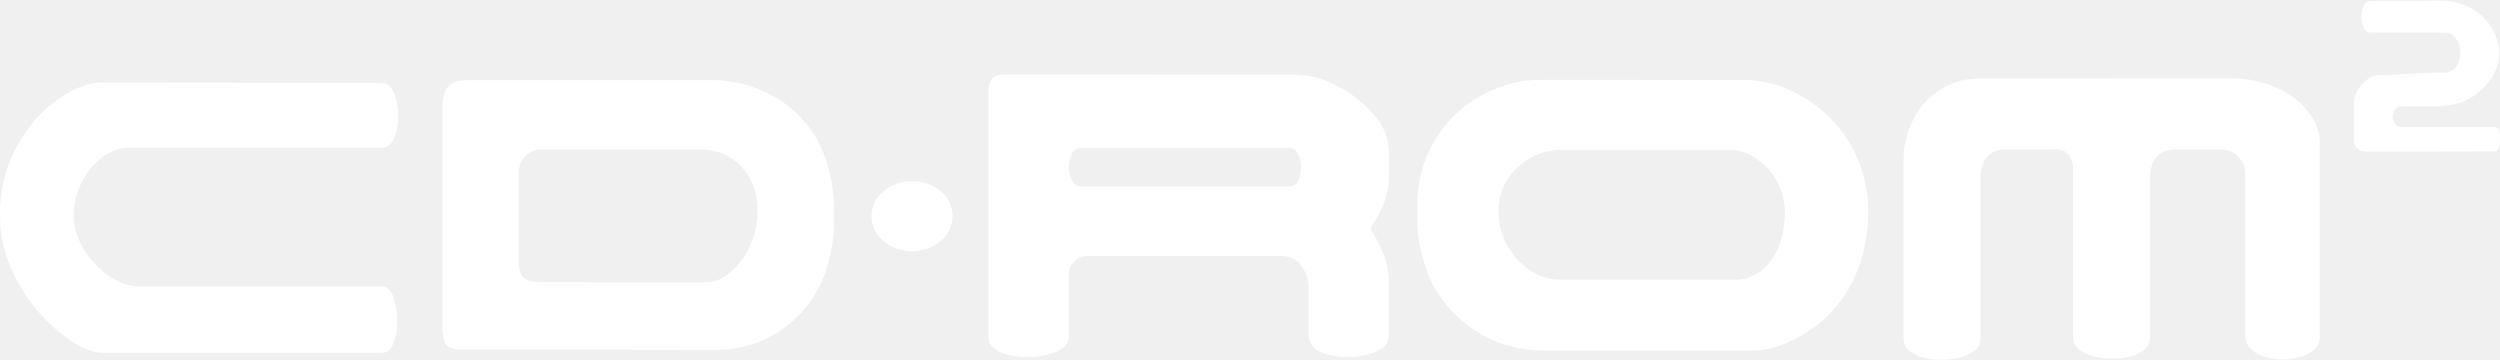
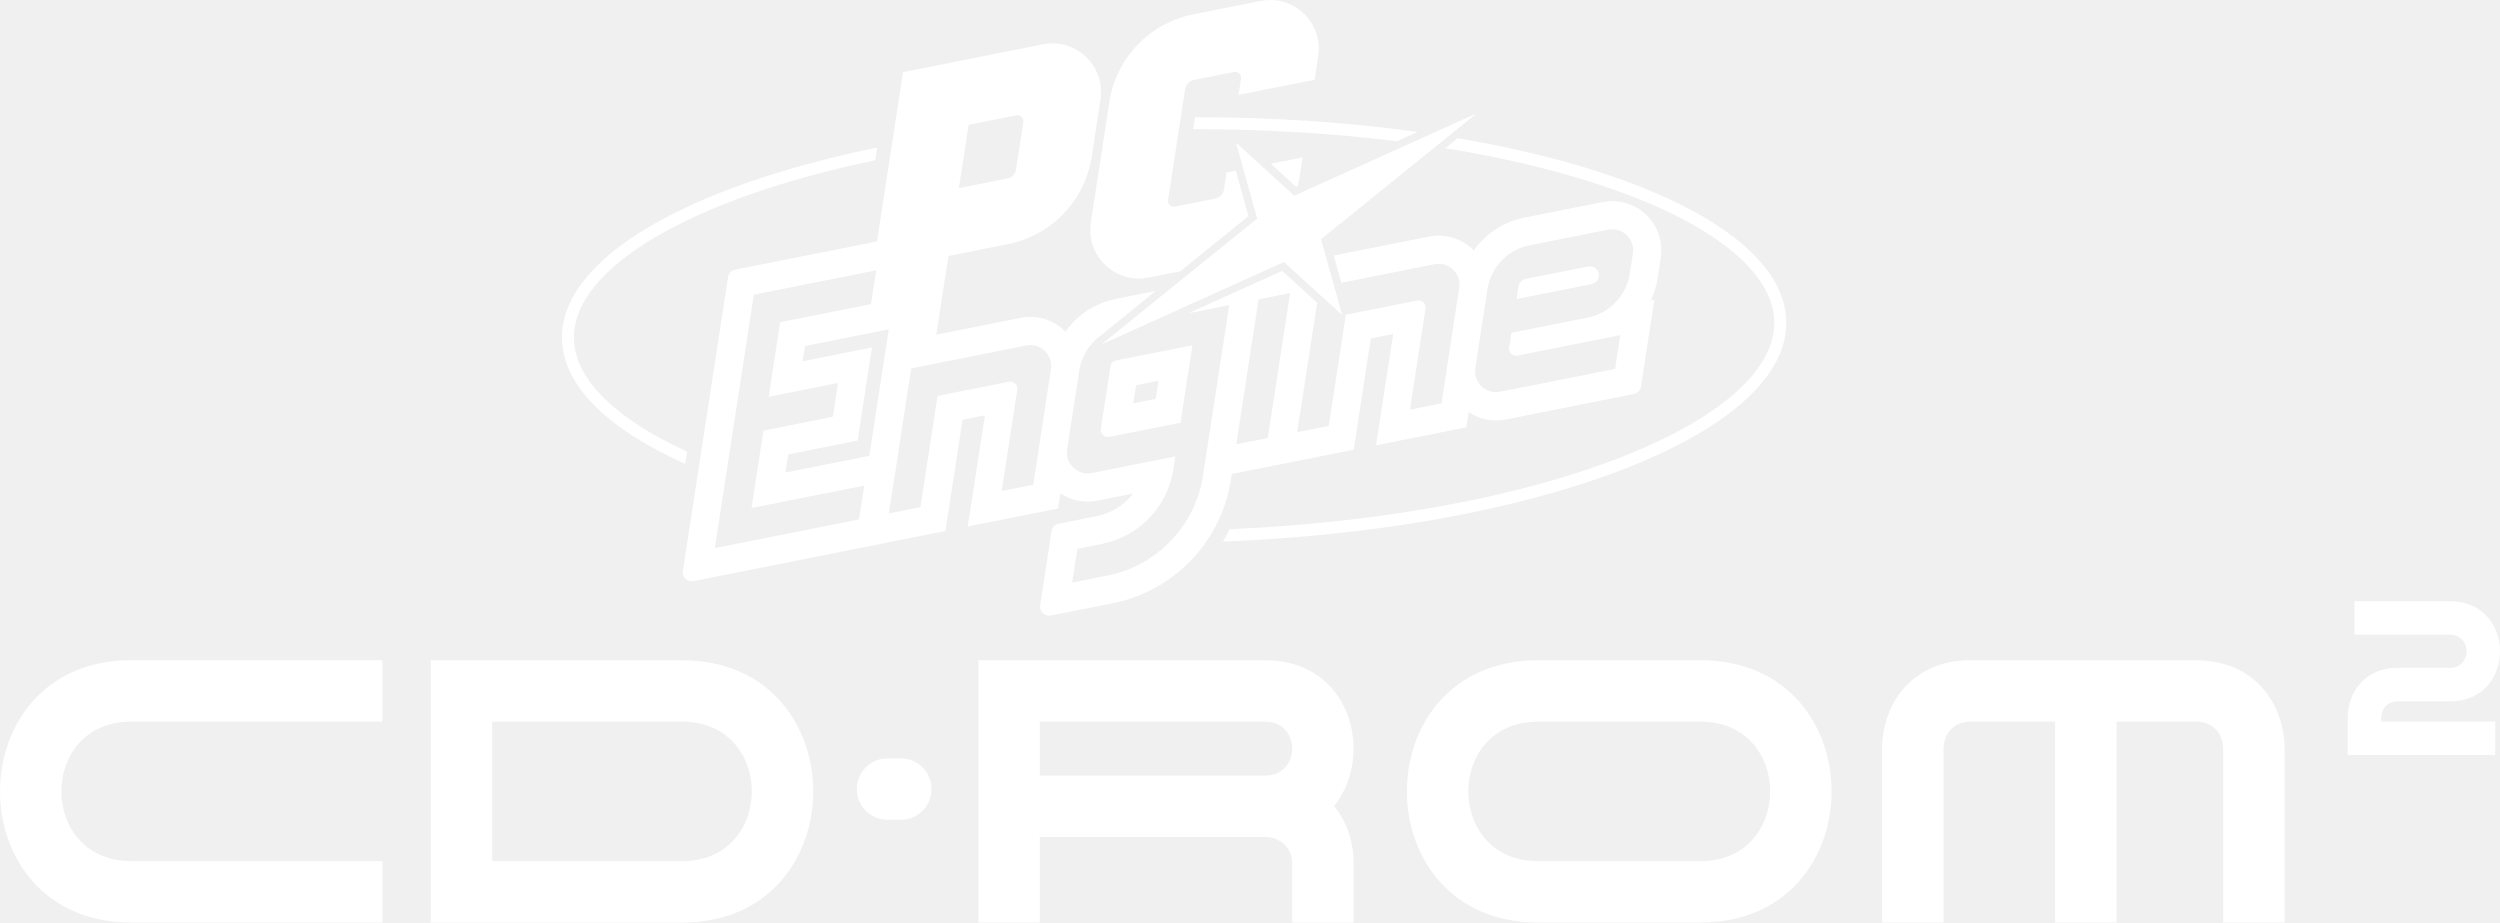
- <svg xmlns="http://www.w3.org/2000/svg" id="Warstwa_1" data-name="Warstwa 1" viewBox="0 0 420.71 60.56">
-   <path d="M234.54,193.85c7.82,0,15.65,0,23.47,0a15.31,15.31,0,0,1,6.74,1.54,21.66,21.66,0,0,1,5.37,3.62,15.29,15.29,0,0,1,2.57,3,9,9,0,0,1,1.48,5c0,1.39,0,2.78,0,4.16a11.09,11.09,0,0,1-.82,4.22,21.75,21.75,0,0,1-1.48,3c-.17.28-.34.57-.53.84a.92.92,0,0,0,0,1.09c.21.33.4.66.6,1a20.57,20.57,0,0,1,1.42,3,12,12,0,0,1,.78,4.23c0,2.83,0,5.66,0,8.49,0,.17,0,.34,0,.5a2.74,2.74,0,0,1-1.48,2.6,7.8,7.8,0,0,1-2.32.89,13.57,13.57,0,0,1-5.95.06,8.16,8.16,0,0,1-2-.71,2.92,2.92,0,0,1-1.73-2.8c0-2.27,0-4.55,0-6.82,0-.5,0-1,0-1.5a6.14,6.14,0,0,0-1.05-2.95,4,4,0,0,0-3.48-1.93h-31c-.61,0-1.23,0-1.83,0a3.13,3.13,0,0,0-3,3c0,.44,0,.89,0,1.33q0,4.08,0,8.16c0,.39,0,.77,0,1.16a2.34,2.34,0,0,1-.87,1.73,5.53,5.53,0,0,1-1.9,1,13.5,13.5,0,0,1-6.25.47,8.4,8.4,0,0,1-2.09-.51,5.27,5.27,0,0,1-1.58-.9,2.38,2.38,0,0,1-.85-1.75c0-.39,0-.77,0-1.16V197.52c0-.38,0-.77,0-1.16a4.5,4.5,0,0,1,.19-1,2.06,2.06,0,0,1,1.67-1.45,3.74,3.74,0,0,1,.82-.08h25.14Zm5.21,18.82h17.62a1.67,1.67,0,0,0,1.64-1.18,5.55,5.55,0,0,0-.16-4.36,1.21,1.21,0,0,0-.18-.28,1.43,1.43,0,0,0-1.11-.64l-1.49,0H222.32a1.69,1.69,0,0,0-1.49.9,5.18,5.18,0,0,0,.08,4.78,1.55,1.55,0,0,0,1.22.76c.5,0,1,0,1.49,0Z" transform="translate(-40.43 -181.3)" fill="white" />
-   <path d="M395,194.47h20.3a21.11,21.11,0,0,1,4.63.41,16.74,16.74,0,0,1,6.09,2.57,12.65,12.65,0,0,1,3.55,3.7,7.59,7.59,0,0,1,1.24,4.24c0,1.17,0,2.33,0,3.5v27.45c0,.56,0,1.11,0,1.67a2.86,2.86,0,0,1-1,2.18,5.39,5.39,0,0,1-2,1.1,10.32,10.32,0,0,1-4.93.36,8.78,8.78,0,0,1-2.08-.57,5.59,5.59,0,0,1-1.42-.87,3.13,3.13,0,0,1-1.11-2.33c0-.5,0-1,0-1.5V212.09c0-.5,0-1,0-1.5a4.09,4.09,0,0,0-4.11-4.13h-7a12.29,12.29,0,0,0-1.49.06,3.58,3.58,0,0,0-3,2.32,5.4,5.4,0,0,0-.42,1.94q0,.91,0,1.83v25.46a2.72,2.72,0,0,1-1.19,2.26,6,6,0,0,1-2.27,1,12.42,12.42,0,0,1-6.57-.22,5.53,5.53,0,0,1-1.64-.79,2.7,2.7,0,0,1-1.28-2.38c0-.5,0-1,0-1.5v-25q0-.91,0-1.83a4.25,4.25,0,0,0-.37-1.61,2.37,2.37,0,0,0-2-1.54,11.14,11.14,0,0,0-1.16,0h-7.32c-.33,0-.67,0-1,0a3.76,3.76,0,0,0-3.43,2.7,6,6,0,0,0-.32,1.79c0,.56,0,1.11,0,1.67v24.29c0,.5,0,1,0,1.5a2.29,2.29,0,0,1-.71,1.63,4.78,4.78,0,0,1-1.52,1,8.41,8.41,0,0,1-2.24.63,12.88,12.88,0,0,1-5.28-.23,6.1,6.1,0,0,1-2-.91,2.81,2.81,0,0,1-1.18-2.11c0-.33,0-.66,0-1V208.16a14,14,0,0,1,2.3-7.87,12.09,12.09,0,0,1,10.29-5.77c3.05-.08,6.1,0,9.16,0H395Z" transform="translate(-40.43 -181.3)" fill="white" />
-   <path d="M316.79,194.75c5.6,0,11.2.05,16.8,0a18.52,18.52,0,0,1,9,2.19,22.22,22.22,0,0,1,10.42,11,22.83,22.83,0,0,1,1.73,10.89,26,26,0,0,1-1.21,6.53,21.81,21.81,0,0,1-13.9,14.2,12.92,12.92,0,0,1-4.4.75h-3.5c-10.48,0-21,0-31.44,0a21.07,21.07,0,0,1-13.38-4.68,20.18,20.18,0,0,1-6.9-10.36,23.73,23.73,0,0,1-1.06-6.37c0-1.33,0-2.67,0-4A21,21,0,0,1,280.8,207,20.78,20.78,0,0,1,293,195.9a19,19,0,0,1,6.68-1.16c5.38,0,10.75,0,16.13,0Zm.57,33.62h15a7.28,7.28,0,0,0,5.46-2.43,10.07,10.07,0,0,0,2.1-3.55,16.45,16.45,0,0,0,.87-5.73,10.67,10.67,0,0,0-.41-2.62,10.84,10.84,0,0,0-5.72-6.79,6,6,0,0,0-3-.72H303.47c-.33,0-.67,0-1,0-.49.05-1,.1-1.48.2a10.74,10.74,0,0,0-4.71,2.34,9.66,9.66,0,0,0-3.66,8,11.63,11.63,0,0,0,4.74,9.29,8.55,8.55,0,0,0,5.86,2c.33,0,.66,0,1,0Z" transform="translate(-40.43 -181.3)" fill="white" />
-   <path d="M140.17,240.15H119.69c-.66,0-1.33,0-2,0a5.6,5.6,0,0,1-1.29-.28,1.82,1.82,0,0,1-1.27-1.43,15.58,15.58,0,0,1-.25-1.8,11.42,11.42,0,0,1,0-1.17V200a10.87,10.87,0,0,1,.18-2.48,3.16,3.16,0,0,1,2.84-2.64,13.78,13.78,0,0,1,1.82-.1h40.95a20.93,20.93,0,0,1,9.11,2.29,18.85,18.85,0,0,1,9.54,10.84,24.93,24.93,0,0,1,1.39,7,40.08,40.08,0,0,1,0,5.48,25.36,25.36,0,0,1-1.89,8.06,19.38,19.38,0,0,1-18,11.73Q150.49,240.14,140.17,240.15Zm5.18-11.35h5.49c2.77,0,5.55,0,8.32,0a5.52,5.52,0,0,0,3.14-.92,12.09,12.09,0,0,0,1.45-1.11,10.53,10.53,0,0,0,1.91-2.3,14,14,0,0,0,2.05-10,9.44,9.44,0,0,0-2-4.51,9.07,9.07,0,0,0-7.39-3.49q-12.9,0-25.8,0c-.39,0-.78,0-1.17,0a3.73,3.73,0,0,0-3.61,3.66c0,.38,0,.77,0,1.16v13.81a11.73,11.73,0,0,0,.06,1.33,2.27,2.27,0,0,0,1.81,2.12,8.18,8.18,0,0,0,2.31.24Z" transform="translate(-40.43 -181.3)" fill="white" />
-   <path d="M80.6,195.23h24a2,2,0,0,1,1.57.8,4.23,4.23,0,0,1,.77,1.47,10.68,10.68,0,0,1,.08,6.38,4,4,0,0,1-.75,1.48,2,2,0,0,1-1.57.79H63.56c-.5,0-1,0-1.5,0a6.12,6.12,0,0,0-2.88.69,9.72,9.72,0,0,0-2.45,1.71A12.41,12.41,0,0,0,52.87,217,10.19,10.19,0,0,0,54,222.29a14.56,14.56,0,0,0,5.48,5.9,8.75,8.75,0,0,0,4.73,1.32q19.47,0,38.94,0l1.66,0a1.51,1.51,0,0,1,1.15.58,4.15,4.15,0,0,1,.77,1.47,12.59,12.59,0,0,1,.52,4.27,8.41,8.41,0,0,1-.49,2.94,6.19,6.19,0,0,1-.61,1.17,1.63,1.63,0,0,1-1.25.73c-.5,0-1,0-1.5,0H57.81a6.84,6.84,0,0,1-2.75-.57,13.52,13.52,0,0,1-2.49-1.33,28,28,0,0,1-11-14.22,20.38,20.38,0,0,1-1.12-6.19,23.93,23.93,0,0,1,4.84-15.57,21.75,21.75,0,0,1,5.83-5.4,15.33,15.33,0,0,1,3.27-1.62,9,9,0,0,1,3.25-.58c1.06,0,2.11,0,3.17,0Z" transform="translate(-40.43 -181.3)" fill="white" />
-   <path d="M449.27,206.81h-9.64a11.75,11.75,0,0,1-1.33,0,1.81,1.81,0,0,1-1.72-1.73c0-2.27,0-4.54,0-6.81a3.21,3.21,0,0,1,.48-1.58,6.25,6.25,0,0,1,1.72-2,3.63,3.63,0,0,1,2.16-.76c3.49,0,7-.44,10.46-.4h.17a2.59,2.59,0,0,0,2.64-1.88,4.37,4.37,0,0,0-.17-3.4,3.86,3.86,0,0,0-.7-.92,1.59,1.59,0,0,0-1-.49c-.5,0-1-.06-1.49-.06-3.39,0-6.77,0-10.15,0-.44,0-.89,0-1.33,0a1.22,1.22,0,0,1-1.06-.7,4.2,4.2,0,0,1-.11-3.84,1.29,1.29,0,0,1,1-.75,4.87,4.87,0,0,1,.66,0c3.83,0,7.65-.06,11.48-.07a9.87,9.87,0,0,1,4.78,1.21,8.7,8.7,0,0,1,4.27,4.68,7.45,7.45,0,0,1-.91,7.42,10.12,10.12,0,0,1-7,4.3,17.14,17.14,0,0,1-2.15.16c-1.5,0-3,0-4.49,0-.45,0-.89,0-1.33,0a1.4,1.4,0,0,0-1.26.94,2,2,0,0,0,.14,1.91,1.14,1.14,0,0,0,.93.62c.5,0,1,0,1.49,0,4.22,0,8.43,0,12.64,0,.5,0,1,0,1.5,0a1.07,1.07,0,0,1,1.11,1,5.78,5.78,0,0,1,0,2,3,3,0,0,1-.07.32,1,1,0,0,1-.92.81c-.44,0-.88,0-1.33,0Z" transform="translate(-40.43 -181.3)" fill="white" />
-   <path d="M194.06,211.8a6.93,6.93,0,0,1,3.19.72,6.85,6.85,0,0,1,1.66,1.1,5.37,5.37,0,0,1,0,8.08,6.9,6.9,0,0,1-3.37,1.7,7.93,7.93,0,0,1-4.26-.29,6.58,6.58,0,0,1-2.51-1.57,5.26,5.26,0,0,1,0-7.71A7.11,7.11,0,0,1,194.06,211.8Z" transform="translate(-40.43 -181.3)" fill="white" />
+ <svg xmlns="http://www.w3.org/2000/svg" version="1.1" id="Layer_1" x="0px" y="0px" viewBox="0 0 3839 1416.7" style="enable-background:new 0 0 3839 1516.6;" preserveAspectRatio="xMidYMin">
+   <style type="text/css">
+ 	.st0{fill:#FFFFFF;}
+ </style>
+   <polygon class="st0" points="2266.1 175 1987.4 300.8 1898.5 219.8 1930.8 335.7 1693 527.9 1971.7 402 2060.6 483 2028.3 367.2" />
+   <polygon class="st0" points="2266.1 175 1987.4 300.8 1898.5 219.8 1930.8 335.7 1693 527.9 1971.7 402 2060.6 483 2028.3 367.2" />
+   <path class="st0" d="M 1990.3 286.8 L 1992.8 285.7 C 1994 281 1994.9 276.3 1995.7 271.5 L 2000.3 241.7 L 1951.5 251.4 L 1990.3 286.8 Z" />
+   <path class="st0" d="M 1763.7 426.3 L 1812.3 416.6 L 1917.1 331.9 L 1897.7 262.1 L 1883.5 264.9 L 1879.5 291.1 C 1878.4 298 1873.2 303.5 1866.3 304.9 L 1804.3 317.2 C 1798.2 318.4 1792.7 313.2 1793.7 307 L 1819.9 136.6 C 1821 129.7 1826.2 124.2 1833.1 122.8 L 1895.1 110.5 C 1901.2 109.3 1906.7 114.5 1905.7 120.7 L 1901.9 145.7 L 2018.7 122.5 L 2024.3 86.2 C 2032.2 34.9 1986.7 -8.7 1935.8 1.5 L 1832.3 22.1 C 1765.3 35.4 1714 89 1703.6 156.3 L 1675.1 341.6 C 1667.2 392.9 1712.7 436.4 1763.7 426.3 Z" />
+   <path class="st0" d="M 950 631.2 C 905 595.2 881.9 557.5 881.3 519.2 C 879.9 411.6 1060.9 305.1 1344 246 L 1347 226.6 C 1057 286 861.3 396 863 519.5 C 864 592.7 934.2 659.4 1052.1 712.3 L 1055 693.4 C 1012.9 674.2 977.8 653.4 950 631.2 Z" />
+   <path class="st0" d="M 1835 180 L 1832.2 198.4 C 1940.9 198.3 2046.4 204.6 2145.1 216.9 L 2176.8 202.6 C 2071.3 188 1956 180 1835 180 Z" />
+   <path class="st0" d="M 2238.4 212.2 L 2219.3 227.6 C 2306.6 241.7 2387.4 260.8 2458.7 284.5 C 2543.4 312.6 2609.7 345.6 2655.9 382.5 C 2700.9 418.5 2724 456.2 2724.6 494.5 C 2726.1 604.3 2537.7 713 2244.6 771.3 C 2134.9 793.1 2013.1 807.2 1888.3 812.7 C 1885.1 819.1 1881.7 825.4 1878 831.6 C 2011.2 826.4 2136.5 811.7 2248.2 789.4 C 2544.1 730.5 2744.6 619.3 2743 494.3 C 2741.3 369.1 2537 263 2238.4 212.2 Z" />
+   <path class="st0" d="M 2438.8 409.2 L 2342.8 428.3 C 2337.1 429.4 2332.8 434 2331.9 439.7 L 2328.9 459.1 L 2444.2 436.2 C 2449.9 435.1 2454.2 430.5 2455.1 424.8 C 2456.5 415.4 2448.2 407.3 2438.8 409.2 Z" />
+   <path class="st0" d="M 1705.2 562.6 L 1690.5 658.4 C 1689.3 666 1696 672.4 1703.5 670.9 L 1812.8 649.1 L 1831.1 530.2 L 1714 553.4 C 1709.4 554.3 1705.9 558 1705.2 562.6 Z M 1744.6 591.5 L 1779 584.7 L 1774.7 612.6 L 1740.3 619.4 L 1744.6 591.5 Z" />
+   <path class="st0" d="M 2538.7 342.7 C 2521.5 316.7 2490.6 304.5 2461.2 310.3 L 2340.5 334.3 C 2308.6 340.6 2281.2 359.1 2263.1 384.6 C 2262.5 384 2261.9 383.4 2261.3 382.8 C 2243.6 365.8 2218.6 358.6 2194.5 363.3 L 2048.1 392.4 L 2059.7 434.2 L 2202.9 405.7 C 2224.7 401.4 2244.2 420 2240.8 442 L 2213.5 619.5 L 2165.1 629.1 L 2189 474 C 2190.2 466.4 2183.5 460 2176 461.5 L 2066.7 483.3 L 2040.4 654.1 L 1992 663.7 L 2022.6 464.9 L 1968.9 416 L 1824.7 481.1 L 1839.2 478.2 L 1887.6 468.6 L 1847.3 730.4 C 1835.5 807.4 1776.7 868.7 1700.4 883.9 L 1646.5 894.6 L 1654.5 842.7 L 1692.2 835.2 C 1749.2 823.9 1793 778.1 1801.9 720.6 L 1804.9 700.9 L 1676.6 726.4 C 1654.8 730.7 1635.3 712.1 1638.7 690.1 L 1657.3 569 C 1660.6 547.4 1672.3 528.7 1689 516.2 L 1689.1 516.1 L 1774.8 446.8 L 1713.5 459 C 1681.6 465.3 1654.2 483.8 1636.1 509.3 C 1635.5 508.7 1634.9 508.1 1634.3 507.5 C 1616.6 490.5 1591.6 483.3 1567.5 488 L 1437.8 514 L 1441.4 490.5 L 1456.4 393.1 L 1547.9 374.9 C 1614.7 361.6 1666 308 1676.4 240.7 L 1689.9 152.8 C 1697.8 101.5 1652.3 57.9 1601.4 68.1 L 1386.7 110.8 L 1346.7 370.8 L 1128.9 414.1 C 1123.2 415.2 1118.9 419.8 1118 425.5 L 1048.6 876.8 C 1047.1 886.2 1055.5 894.2 1064.9 892.4 L 1357.3 834.2 L 1451.8 815.4 L 1478.1 644.6 L 1512.5 637.7 L 1486 808.5 L 1624.7 780.9 L 1628.3 757.5 C 1644.8 768.6 1665.2 772.8 1685 768.9 L 1740 757.9 C 1726.3 775.5 1706.5 788.2 1683.7 792.7 L 1625.7 804.2 C 1620 805.3 1615.7 809.9 1614.8 815.6 L 1597.3 929.6 C 1595.8 939 1604.2 947 1613.6 945.2 L 1708.8 926.3 C 1803 907.6 1875.4 831.9 1890.1 736.9 L 1891.5 727.8 L 1985.1 709.2 L 2078.7 690.6 L 2105 519.8 L 2139.4 512.9 L 2113 683.8 L 2251.7 656.2 L 2255.3 632.8 C 2271.8 643.9 2292.2 648.1 2312 644.2 L 2509 605 C 2514.7 603.9 2519 599.3 2519.9 593.6 L 2540.4 460.2 L 2534.9 461.3 C 2540 450.6 2543.6 439 2545.5 426.9 L 2550.1 397.1 C 2553 378.1 2549.3 358.6 2538.7 342.7 Z M 1487.4 191.7 L 1560.8 177.1 C 1566.9 175.9 1572.4 181.1 1571.4 187.3 L 1560.2 260.3 C 1559.1 267.2 1553.9 272.7 1547 274.1 L 1472.5 288.9 L 1487.4 191.7 Z M 1319.1 797.6 L 1298.1 801.8 L 1273.4 806.7 L 1135.7 834.1 L 1097.7 841.7 L 1157.6 452.5 L 1173.6 449.3 L 1291.9 425.8 L 1345.5 415.1 L 1337.5 467 L 1322.1 470.1 L 1198 494.8 L 1180.4 609.4 L 1238.5 597.8 L 1248.9 595.7 L 1286.9 588.1 L 1278.9 640 L 1258.5 644.1 L 1230.5 649.7 L 1172.4 661.3 L 1154 780.1 L 1281.3 754.8 L 1288.3 753.4 L 1327.1 745.7 L 1319.1 797.6 Z M 1206.2 725.6 L 1210.5 697.7 L 1317 676.5 L 1339 533.6 L 1232.5 554.8 L 1236.1 531.3 L 1324.6 513.7 L 1364.8 505.7 L 1359.1 543 L 1334.9 700 L 1206.2 725.6 Z M 1586.6 744.4 L 1538.2 754 L 1562.1 598.7 C 1563.3 591.1 1556.6 584.7 1549.1 586.2 L 1439.7 608 L 1413.4 778.8 L 1365 788.4 L 1399.3 565.7 L 1576 530.5 C 1597.8 526.2 1617.3 544.8 1613.9 566.8 L 1586.6 744.4 Z M 1946.8 672.7 L 1898.4 682.3 L 1932.7 459.6 L 1981.1 450 L 1946.8 672.7 Z M 2507.5 389 L 2502.7 420.2 C 2497.5 454.1 2471.7 481 2438.1 487.7 L 2320.9 511 L 2317.4 533.5 C 2316.2 541.1 2322.9 547.5 2330.4 546 L 2439.7 524.2 L 2461.4 519.9 L 2488.1 514.6 L 2480.1 566.5 L 2471 568.3 L 2303.4 601.6 C 2281.6 605.9 2262.1 587.3 2265.5 565.3 L 2284.1 444.2 C 2289.3 410.3 2315.1 383.4 2348.7 376.7 L 2469.4 352.7 C 2491.4 348.4 2510.9 367.1 2507.5 389 Z" />
+   <path class="st0" d="M 201.4 1416.6 L 587.3 1416.6 L 587.3 1322.3 L 201.4 1322.3 C 58.6 1322.3 58.6 1108.1 201.4 1108.1 L 587.3 1108.1 L 587.3 1013.8 L 201.4 1013.8 C -67.1 1013.9 -67.1 1416.6 201.4 1416.6 Z" />
+   <path class="st0" d="M 1047.4 1013.9 L 661.5 1013.9 L 661.5 1414.5 L 661.5 1416.7 L 1047.4 1416.7 C 1315.9 1416.6 1315.9 1013.9 1047.4 1013.9 Z M 1047.4 1322.4 L 755.8 1322.4 L 755.8 1108.2 L 1047.4 1108.2 C 1190.2 1108.1 1190.2 1322.4 1047.4 1322.4 Z" />
+   <path class="st0" d="M 2611.2 1013.9 L 2361.8 1013.9 C 2093.3 1013.9 2093.3 1416.6 2361.8 1416.6 L 2611.2 1416.6 C 2879.7 1416.6 2879.7 1013.9 2611.2 1013.9 Z M 2611.2 1322.4 L 2361.8 1322.4 C 2219 1322.4 2219 1108.2 2361.8 1108.2 C 2361.8 1096.8 2361.8 1108.2 2361.8 1108.2 L 2611.2 1108.2 C 2754 1108.1 2754 1322.4 2611.2 1322.4 Z" />
+   <path class="st0" d="M 1383.4 1164.6 L 1362.8 1164.6 C 1336.8 1164.6 1315.7 1185.7 1315.7 1211.7 C 1315.7 1237.7 1336.8 1258.8 1362.8 1258.8 L 1383.4 1258.8 C 1409.4 1258.8 1430.5 1237.7 1430.5 1211.7 C 1430.5 1185.7 1409.4 1164.6 1383.4 1164.6 Z" />
+   <path class="st0" d="M 2048.5 1238 C 2068.4 1213.2 2078.5 1181.4 2078.5 1149.6 C 2078.5 1081.7 2033.3 1013.9 1942.8 1013.9 C 1942.8 1013.9 1942.8 1013.9 1942.8 1013.9 L 1596.7 1013.9 L 1502.4 1013.9 L 1502.4 1416.6 L 1596.7 1416.6 L 1596.7 1285.3 L 1942.8 1285.3 C 1963.5 1285.3 1984.3 1299.1 1984.3 1326.8 L 1984.3 1416.7 L 2078.6 1416.7 L 2078.6 1326.8 C 2078.5 1289.4 2066.9 1259.9 2048.5 1238 Z M 1942.8 1191 C 1942.8 1191 1942.8 1191 1942.8 1191 L 1596.7 1191 L 1596.7 1108.1 L 1942.8 1108.1 C 1970.4 1108.1 1984.3 1128.8 1984.3 1149.6 C 1984.3 1170.3 1970.5 1191 1942.8 1191 Z" />
+   <path class="st0" d="M 3372.3 1013.9 L 3025.9 1013.9 C 2935.4 1013.9 2890.2 1081.8 2890.2 1149.6 L 2890.2 1416.6 L 2984.5 1416.6 L 2984.5 1149.6 C 2984.5 1128.9 2998.3 1108.1 3026 1108.1 L 3155.9 1108.1 L 3155.9 1416.6 L 3250.2 1416.6 L 3250.2 1108.1 L 3372.4 1108.1 C 3400 1108.1 3413.9 1128.8 3413.9 1149.6 L 3413.9 1416.6 L 3508.2 1416.6 L 3508.2 1149.6 C 3508 1081.7 3462.7 1013.9 3372.3 1013.9 Z" />
+   <path class="st0" d="M 3656.6 1102.4 C 3656.6 1089.7 3665.1 1077 3682 1077 L 3702.2 1077 L 3711.9 1077 L 3762.2 1077 C 3864.6 1077 3864.6 923.3 3762.2 923.3 L 3615.5 923.3 L 3615.5 974.7 L 3762.2 974.7 C 3796.1 974.7 3796.1 1025.5 3762.2 1025.5 L 3711.9 1025.5 L 3682 1025.5 C 3630.8 1025.5 3605.2 1063.9 3605.2 1102.3 L 3605.2 1108 L 3605.2 1132.2 L 3605.2 1159.4 L 3831.7 1159.4 L 3831.7 1108 L 3656.6 1108 L 3656.6 1102.4 Z" />
</svg>
